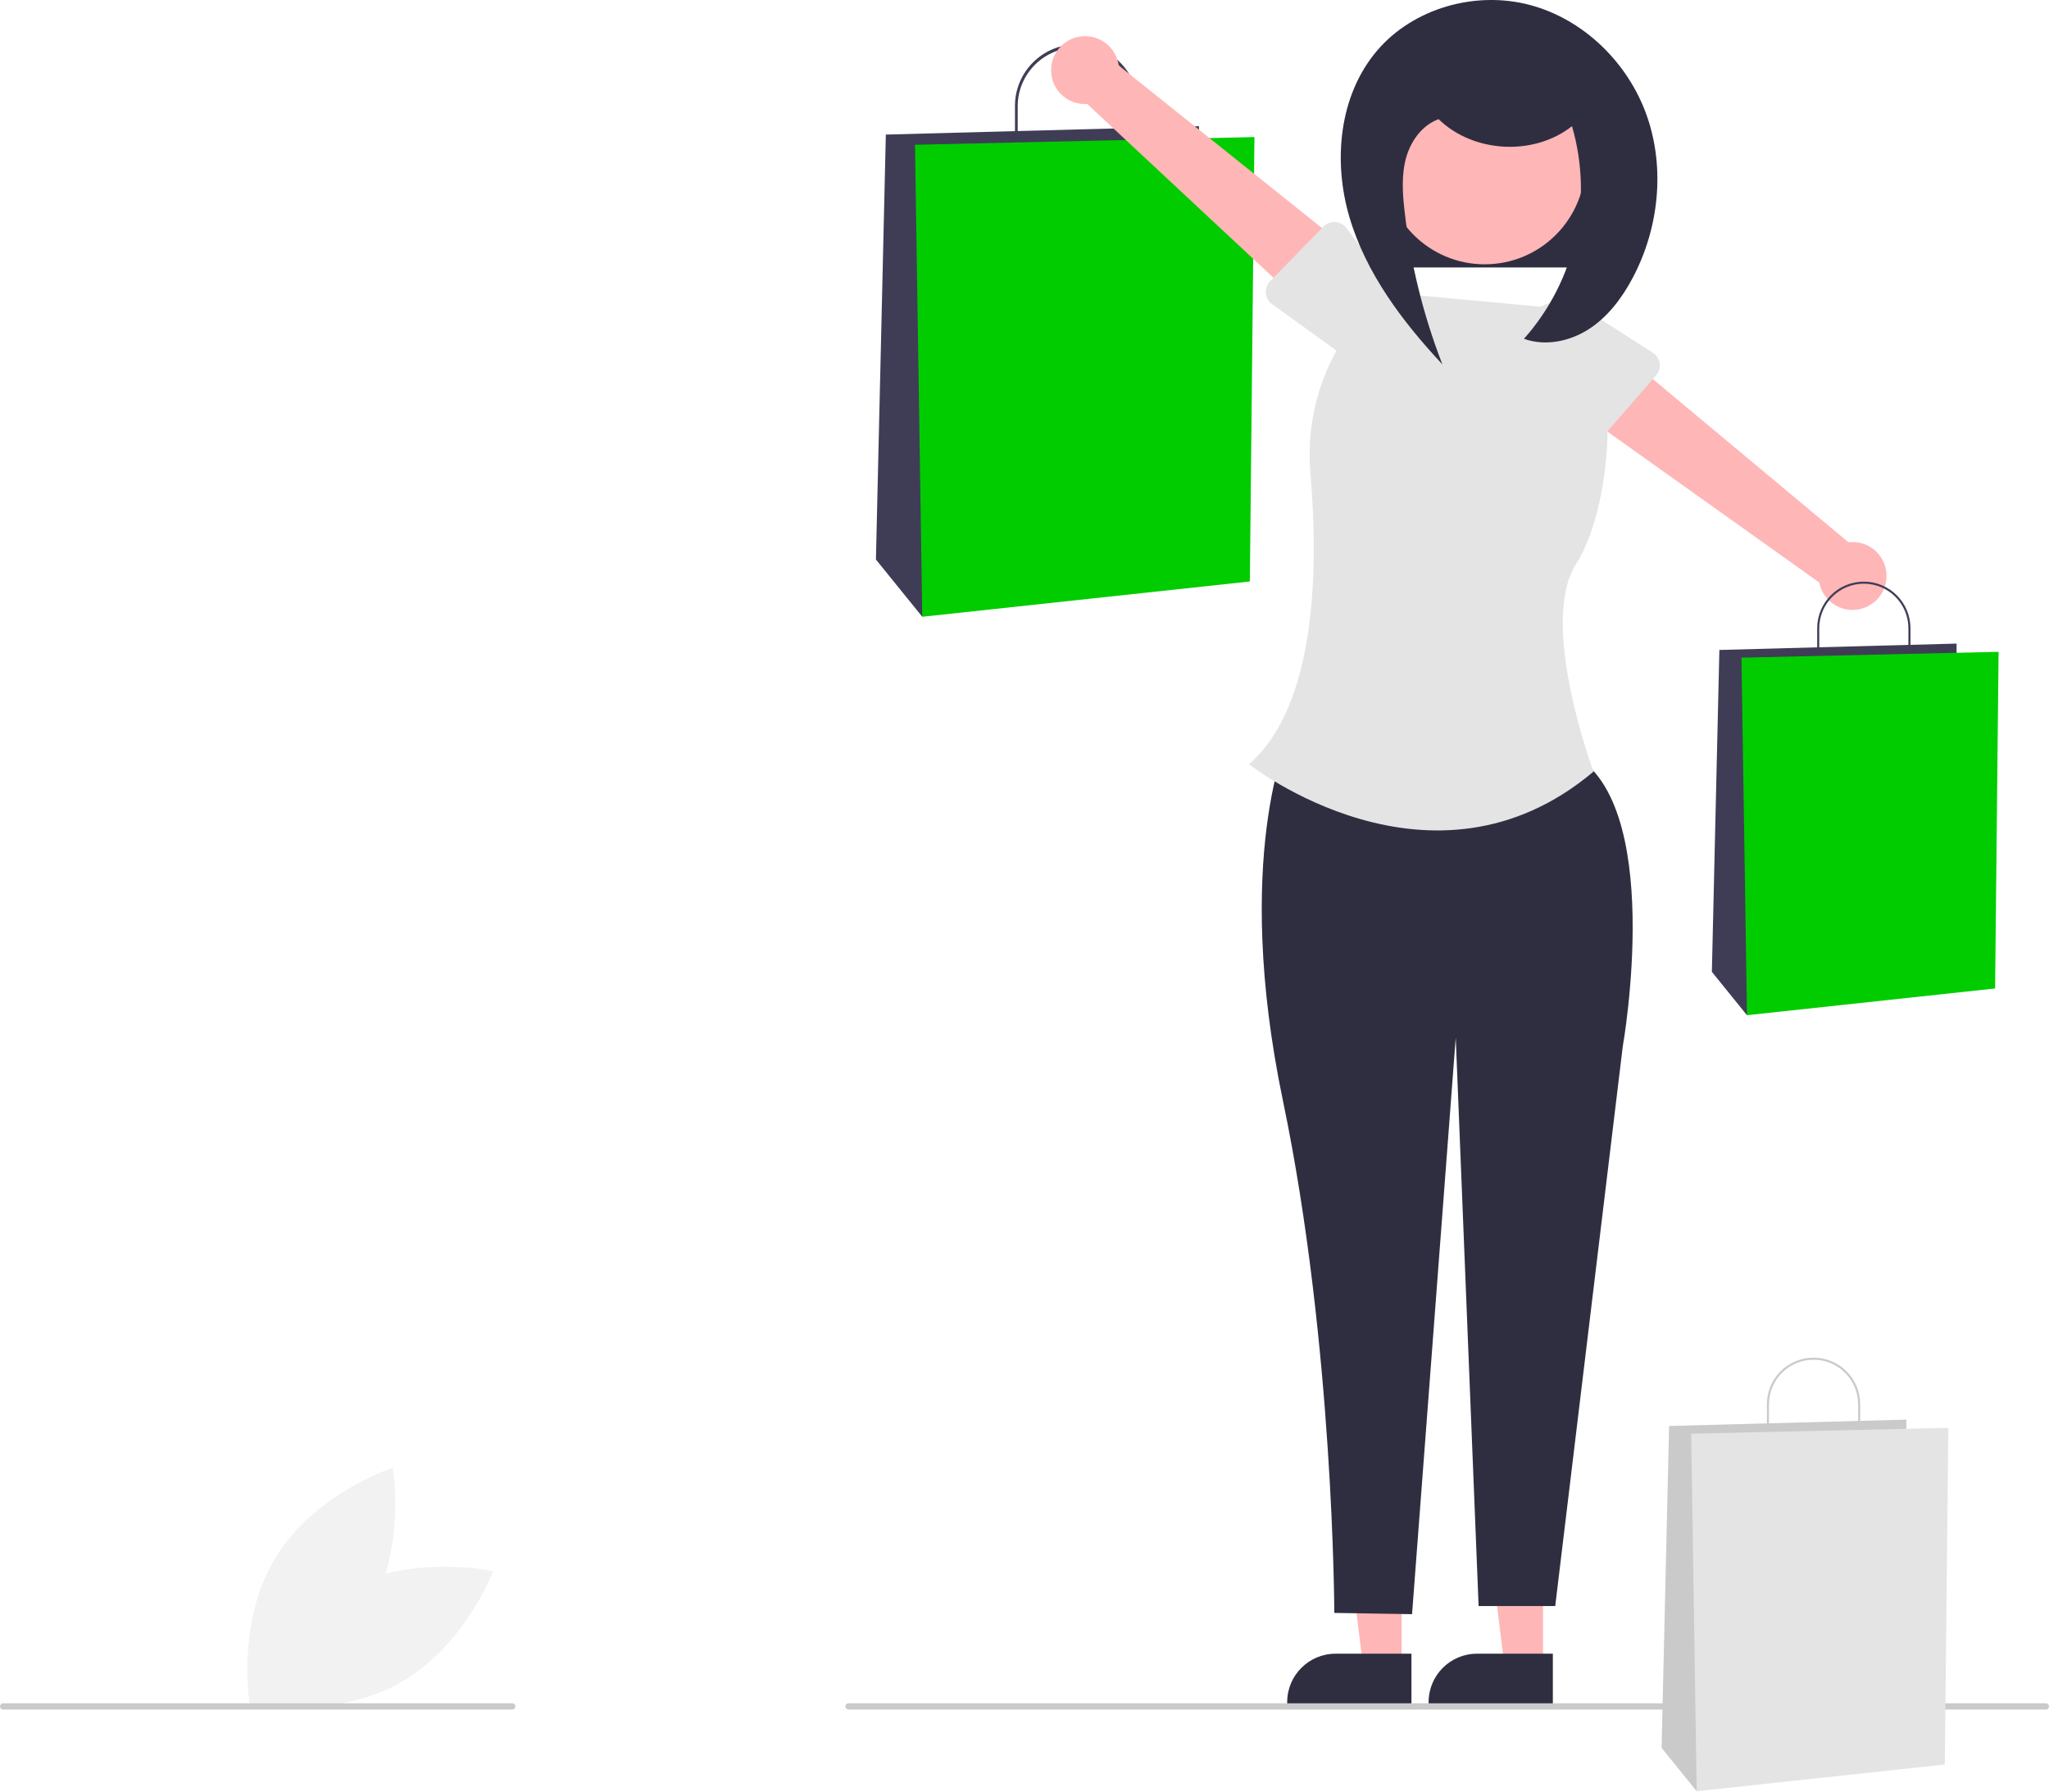
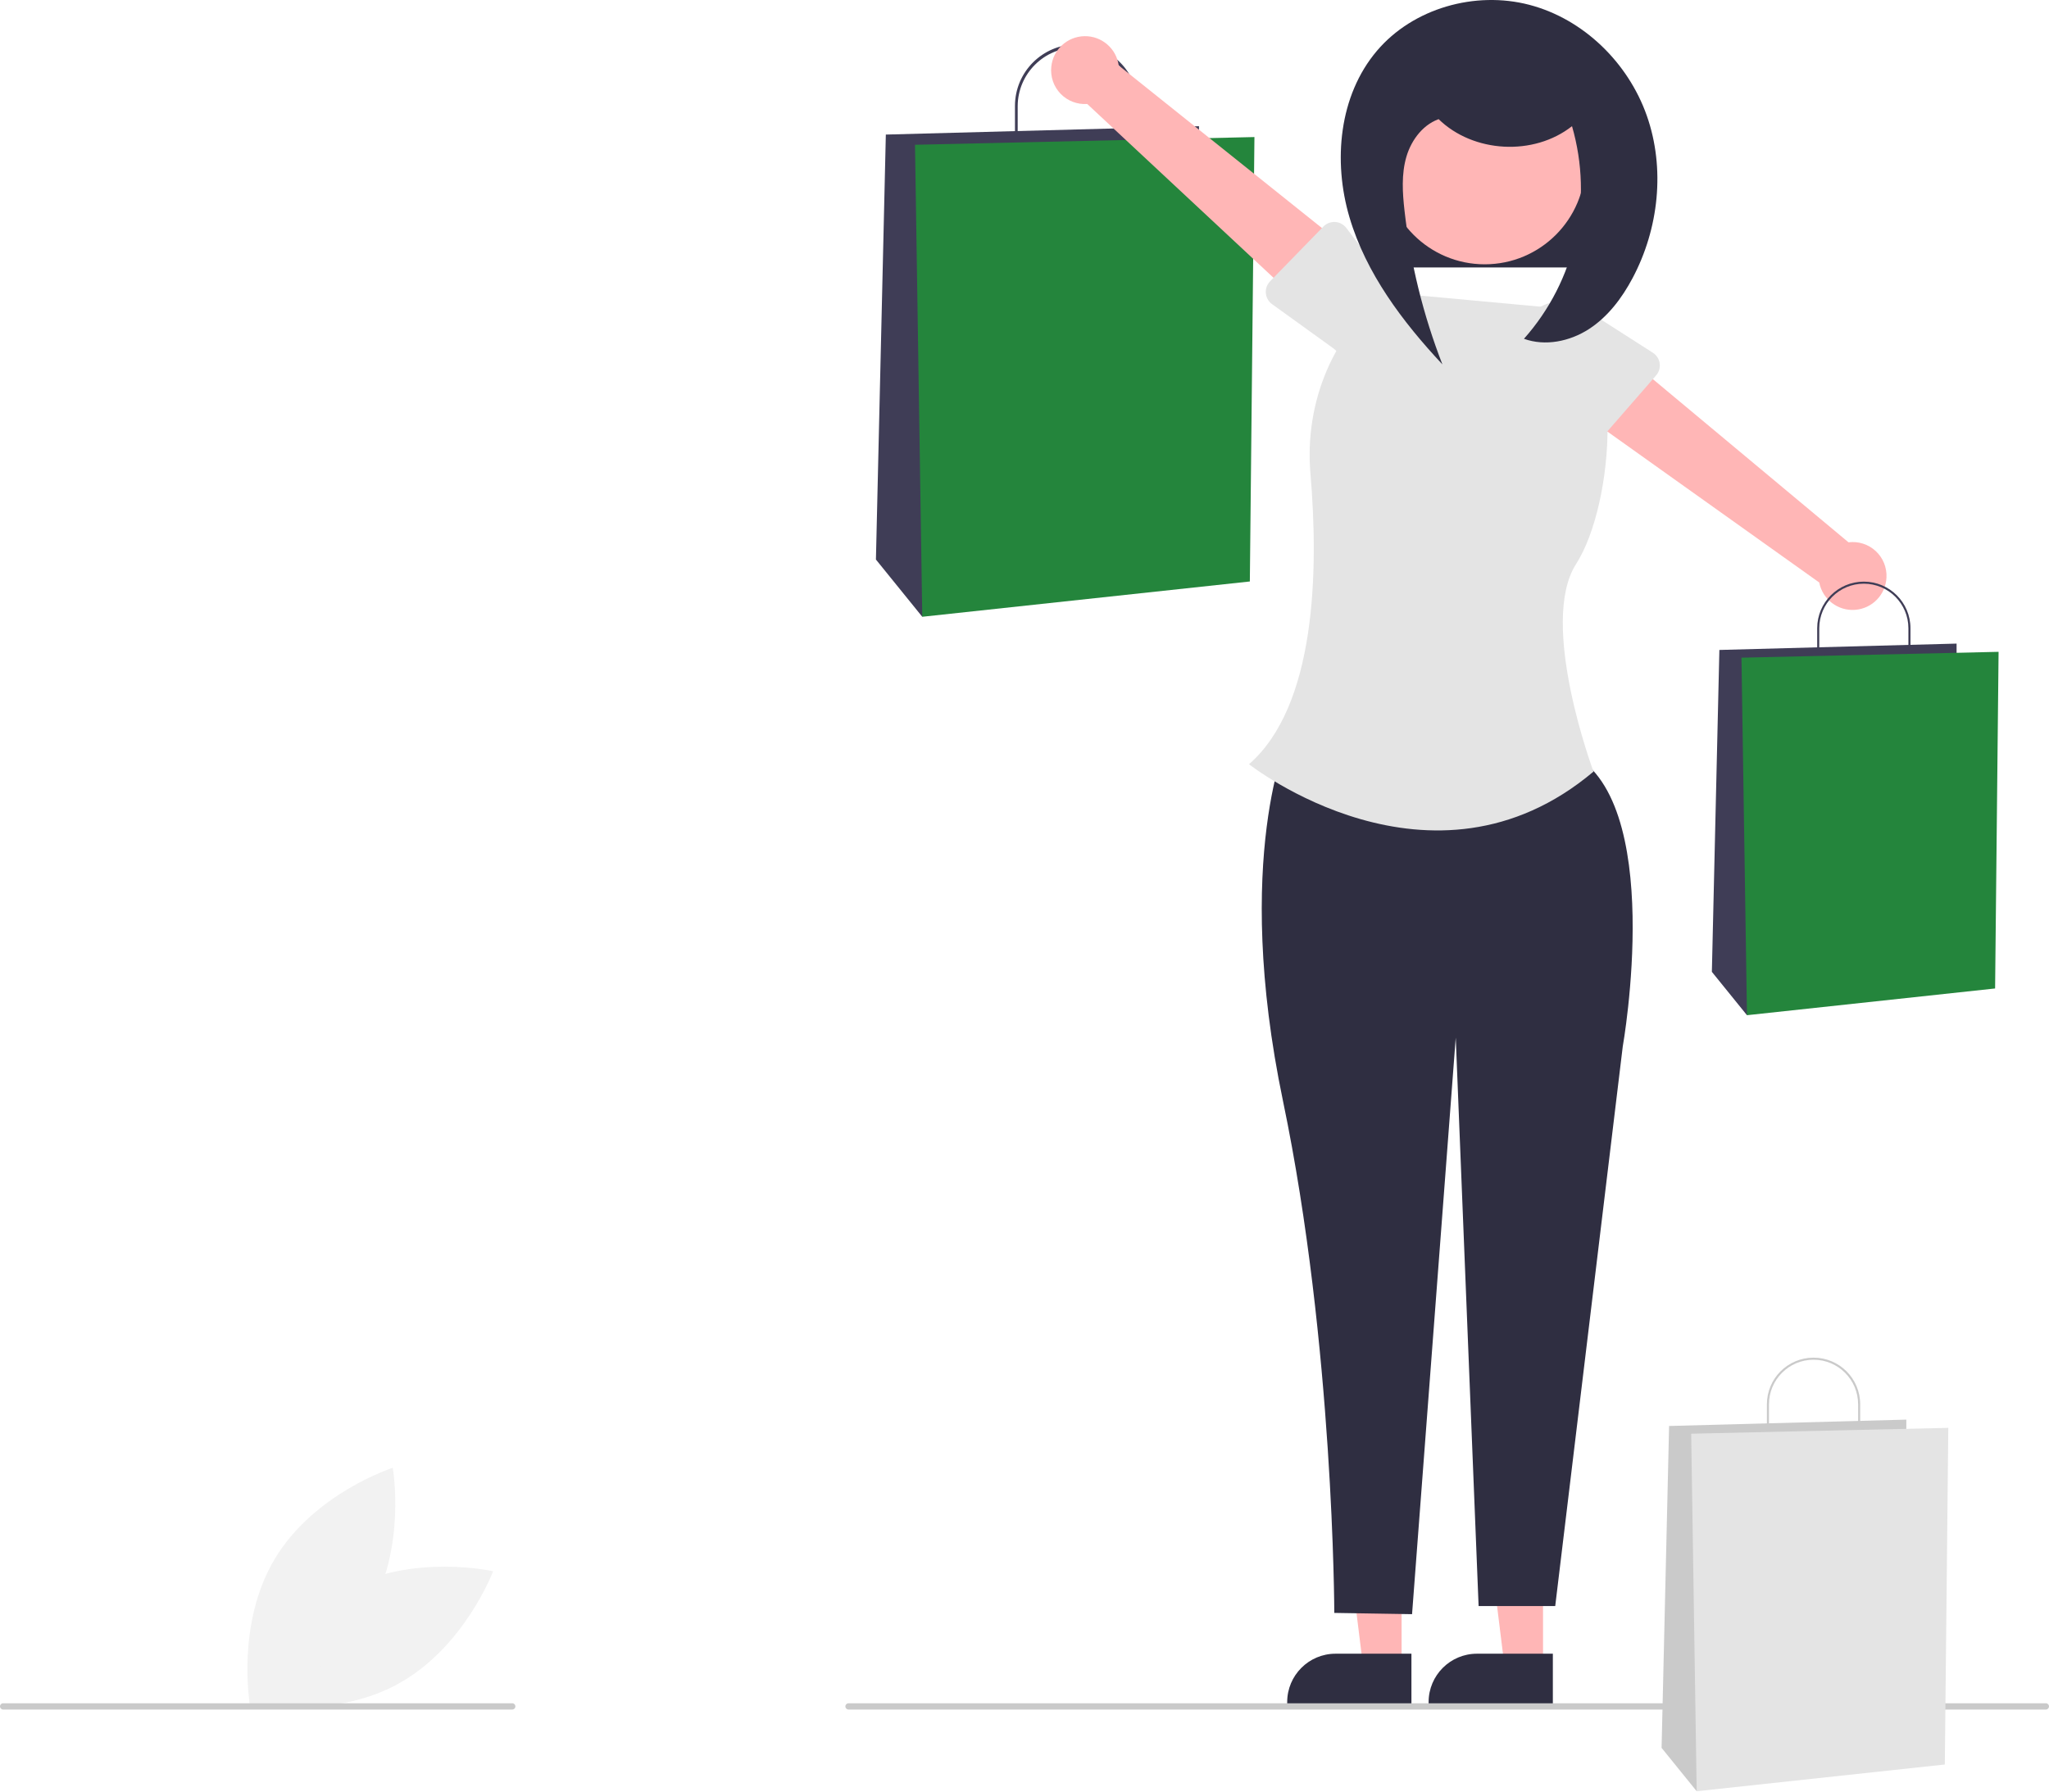
<svg xmlns="http://www.w3.org/2000/svg" id="efb3668a-ae8f-465f-bc1a-fafc243ec1a9" data-name="Layer 1" width="652" height="570.125" viewBox="0 0 652 570.125">
  <path d="M383.955,670.805c-21.42,11.55-30.615,36.063-30.615,36.063s25.533,5.787,46.953-5.763,30.615-36.063,30.615-36.063S405.375,659.255,383.955,670.805Z" transform="translate(-274 -164.9374)" fill="#f2f2f2" />
  <path d="M391.002,678.744c-12.545,20.852-37.464,28.883-37.464,28.883s-4.579-25.777,7.967-46.63,37.464-28.883,37.464-28.883S403.548,657.892,391.002,678.744Z" transform="translate(-274 -164.9374)" fill="#f2f2f2" />
  <rect x="437.445" y="40.125" width="76" height="45" fill="#2f2e41" />
  <path d="M636.152,212.319h-39.184V198.655a19.592,19.592,0,0,1,39.184,0Zm-38.317-.868h37.449V198.655a18.725,18.725,0,0,0-37.449,0Z" transform="translate(-274 -164.9374)" fill="#3f3d56" />
  <polygon points="381.527 45.502 381.527 40.162 281.877 42.832 278.723 178.092 293.471 196.31 381.527 45.502" fill="#3f3d56" />
-   <polygon points="399.167 43.622 291.158 46.08 293.471 196.31 397.705 185.075 399.167 43.622" fill="#00cc00" />
+   <polygon points="399.167 43.622 291.158 46.08 293.471 196.31 397.705 185.075 399.167 43.622" fill="#24853c" />
  <polygon points="490.997 530.355 478.737 530.355 472.905 483.067 490.999 483.067 490.997 530.355" fill="#ffb6b6" />
  <path d="M768.123,707.176l-39.531-.001v-.5A15.387,15.387,0,0,1,743.979,691.289h.001l24.144.001Z" transform="translate(-274 -164.9374)" fill="#2f2e41" />
  <polygon points="445.997 530.355 433.737 530.355 427.905 483.067 445.999 483.067 445.997 530.355" fill="#ffb6b6" />
  <path d="M723.123,707.176l-39.531-.001v-.5A15.387,15.387,0,0,1,698.979,691.289h.001l24.144.001Z" transform="translate(-274 -164.9374)" fill="#2f2e41" />
  <path d="M683.992,399.196s-17.912,38.575-1.73,116.22,16.316,162.888,16.316,162.888l24.744.403,13.9-183.52L744.5,676.118h24.378l21.485-178.069s14.138-79.513-17.39-93.75Z" transform="translate(-274 -164.9374)" fill="#2f2e41" />
  <path d="M769.733,263.063,715.555,258.068l0,0c-16.99,12.384-26.525,34.625-24.568,57.574,2.654,31.115,1.756,73.934-19.542,92.536,0,0,58.049,45.816,109.615,2.35,0,0-17.633-47.238-5.527-66.102S792.007,272.563,769.733,263.063Z" transform="translate(-274 -164.9374)" fill="#e4e4e4" />
  <path d="M608.527,186.179a10.743,10.743,0,0,0,11.44,11.852L691.5,264.789l12.821-19.53-74.346-59.48a10.801,10.801,0,0,0-21.448.399Z" transform="translate(-274 -164.9374)" fill="#ffb6b6" />
  <path d="M678.142,254.476l16.97-17.432a4.817,4.817,0,0,1,7.281.438l14.712,19.283a13.377,13.377,0,0,1-18.719,19.116l-19.611-14.138a4.817,4.817,0,0,1-.633-7.266Z" transform="translate(-274 -164.9374)" fill="#e4e4e4" />
  <path d="M874.284,348.749a10.743,10.743,0,0,0-12.081-11.199l-75.132-62.68-11.716,20.212,77.536,55.257a10.801,10.801,0,0,0,21.392-1.59Z" transform="translate(-274 -164.9374)" fill="#ffb6b6" />
  <path d="M800.982,284.425l-15.975,18.348a4.817,4.817,0,0,1-7.294-.033l-15.761-18.435a13.377,13.377,0,0,1,17.628-20.126l20.366,13.027a4.817,4.817,0,0,1,1.036,7.22Z" transform="translate(-274 -164.9374)" fill="#e4e4e4" />
  <path d="M881.918,375.253H852.237v-10.35a14.84,14.84,0,0,1,29.681,0Zm-29.024-.657h28.367V364.903a14.183,14.183,0,0,0-28.367,0Z" transform="translate(-274 -164.9374)" fill="#3f3d56" />
  <polygon points="622.594 208.892 622.594 204.847 547.112 206.87 544.723 309.325 555.894 323.125 622.594 208.892" fill="#3f3d56" />
-   <polygon points="635.956 207.468 554.142 209.33 555.894 323.125 634.849 314.615 635.956 207.468" fill="#00cc00" />
+   <polygon points="635.956 207.468 554.142 209.33 555.894 323.125 634.849 314.615 635.956 207.468" fill="#24853c" />
  <circle cx="472.445" cy="52.125" r="32" fill="#ffb6b6" />
  <path d="M731.712,202.801c11.07,10.848,30.334,11.888,42.507,2.294a71.784,71.784,0,0,1-15.288,67.676c6.772,2.447,14.567.837,20.62-3.063s10.535-9.854,13.918-16.21c8.374-15.735,10.47-34.947,4.546-51.758s-20.117-30.75-37.36-35.264-37.014,1.062-48.534,14.663c-12.046,14.222-13.998,35.061-8.719,52.936s16.858,33.226,29.579,46.847A195.465,195.465,0,0,1,720.926,232.021c-.647-5.737-1.025-11.651.595-17.193s5.61-10.703,11.17-12.26" transform="translate(-274 -164.9374)" fill="#2f2e41" />
  <path d="M925,709.063H544a1,1,0,0,1,0-2H925a1,1,0,0,1,0,2Z" transform="translate(-274 -164.9374)" fill="#cacaca" />
  <path d="M437,709.063H275a1,1,0,0,1,0-2H437a1,1,0,0,1,0,2Z" transform="translate(-274 -164.9374)" fill="#cacaca" />
  <path d="M865.918,622.253H836.237v-10.35a14.84,14.84,0,0,1,29.681,0Zm-29.024-.657h28.367V611.903a14.183,14.183,0,0,0-28.367,0Z" transform="translate(-274 -164.9374)" fill="#cacaca" />
  <polygon points="606.594 455.892 606.594 451.847 531.112 453.87 528.723 556.325 539.894 570.125 606.594 455.892" fill="#cacaca" />
  <polygon points="619.956 454.468 538.142 456.33 539.894 570.125 618.849 561.615 619.956 454.468" fill="#e4e4e4" />
</svg>
